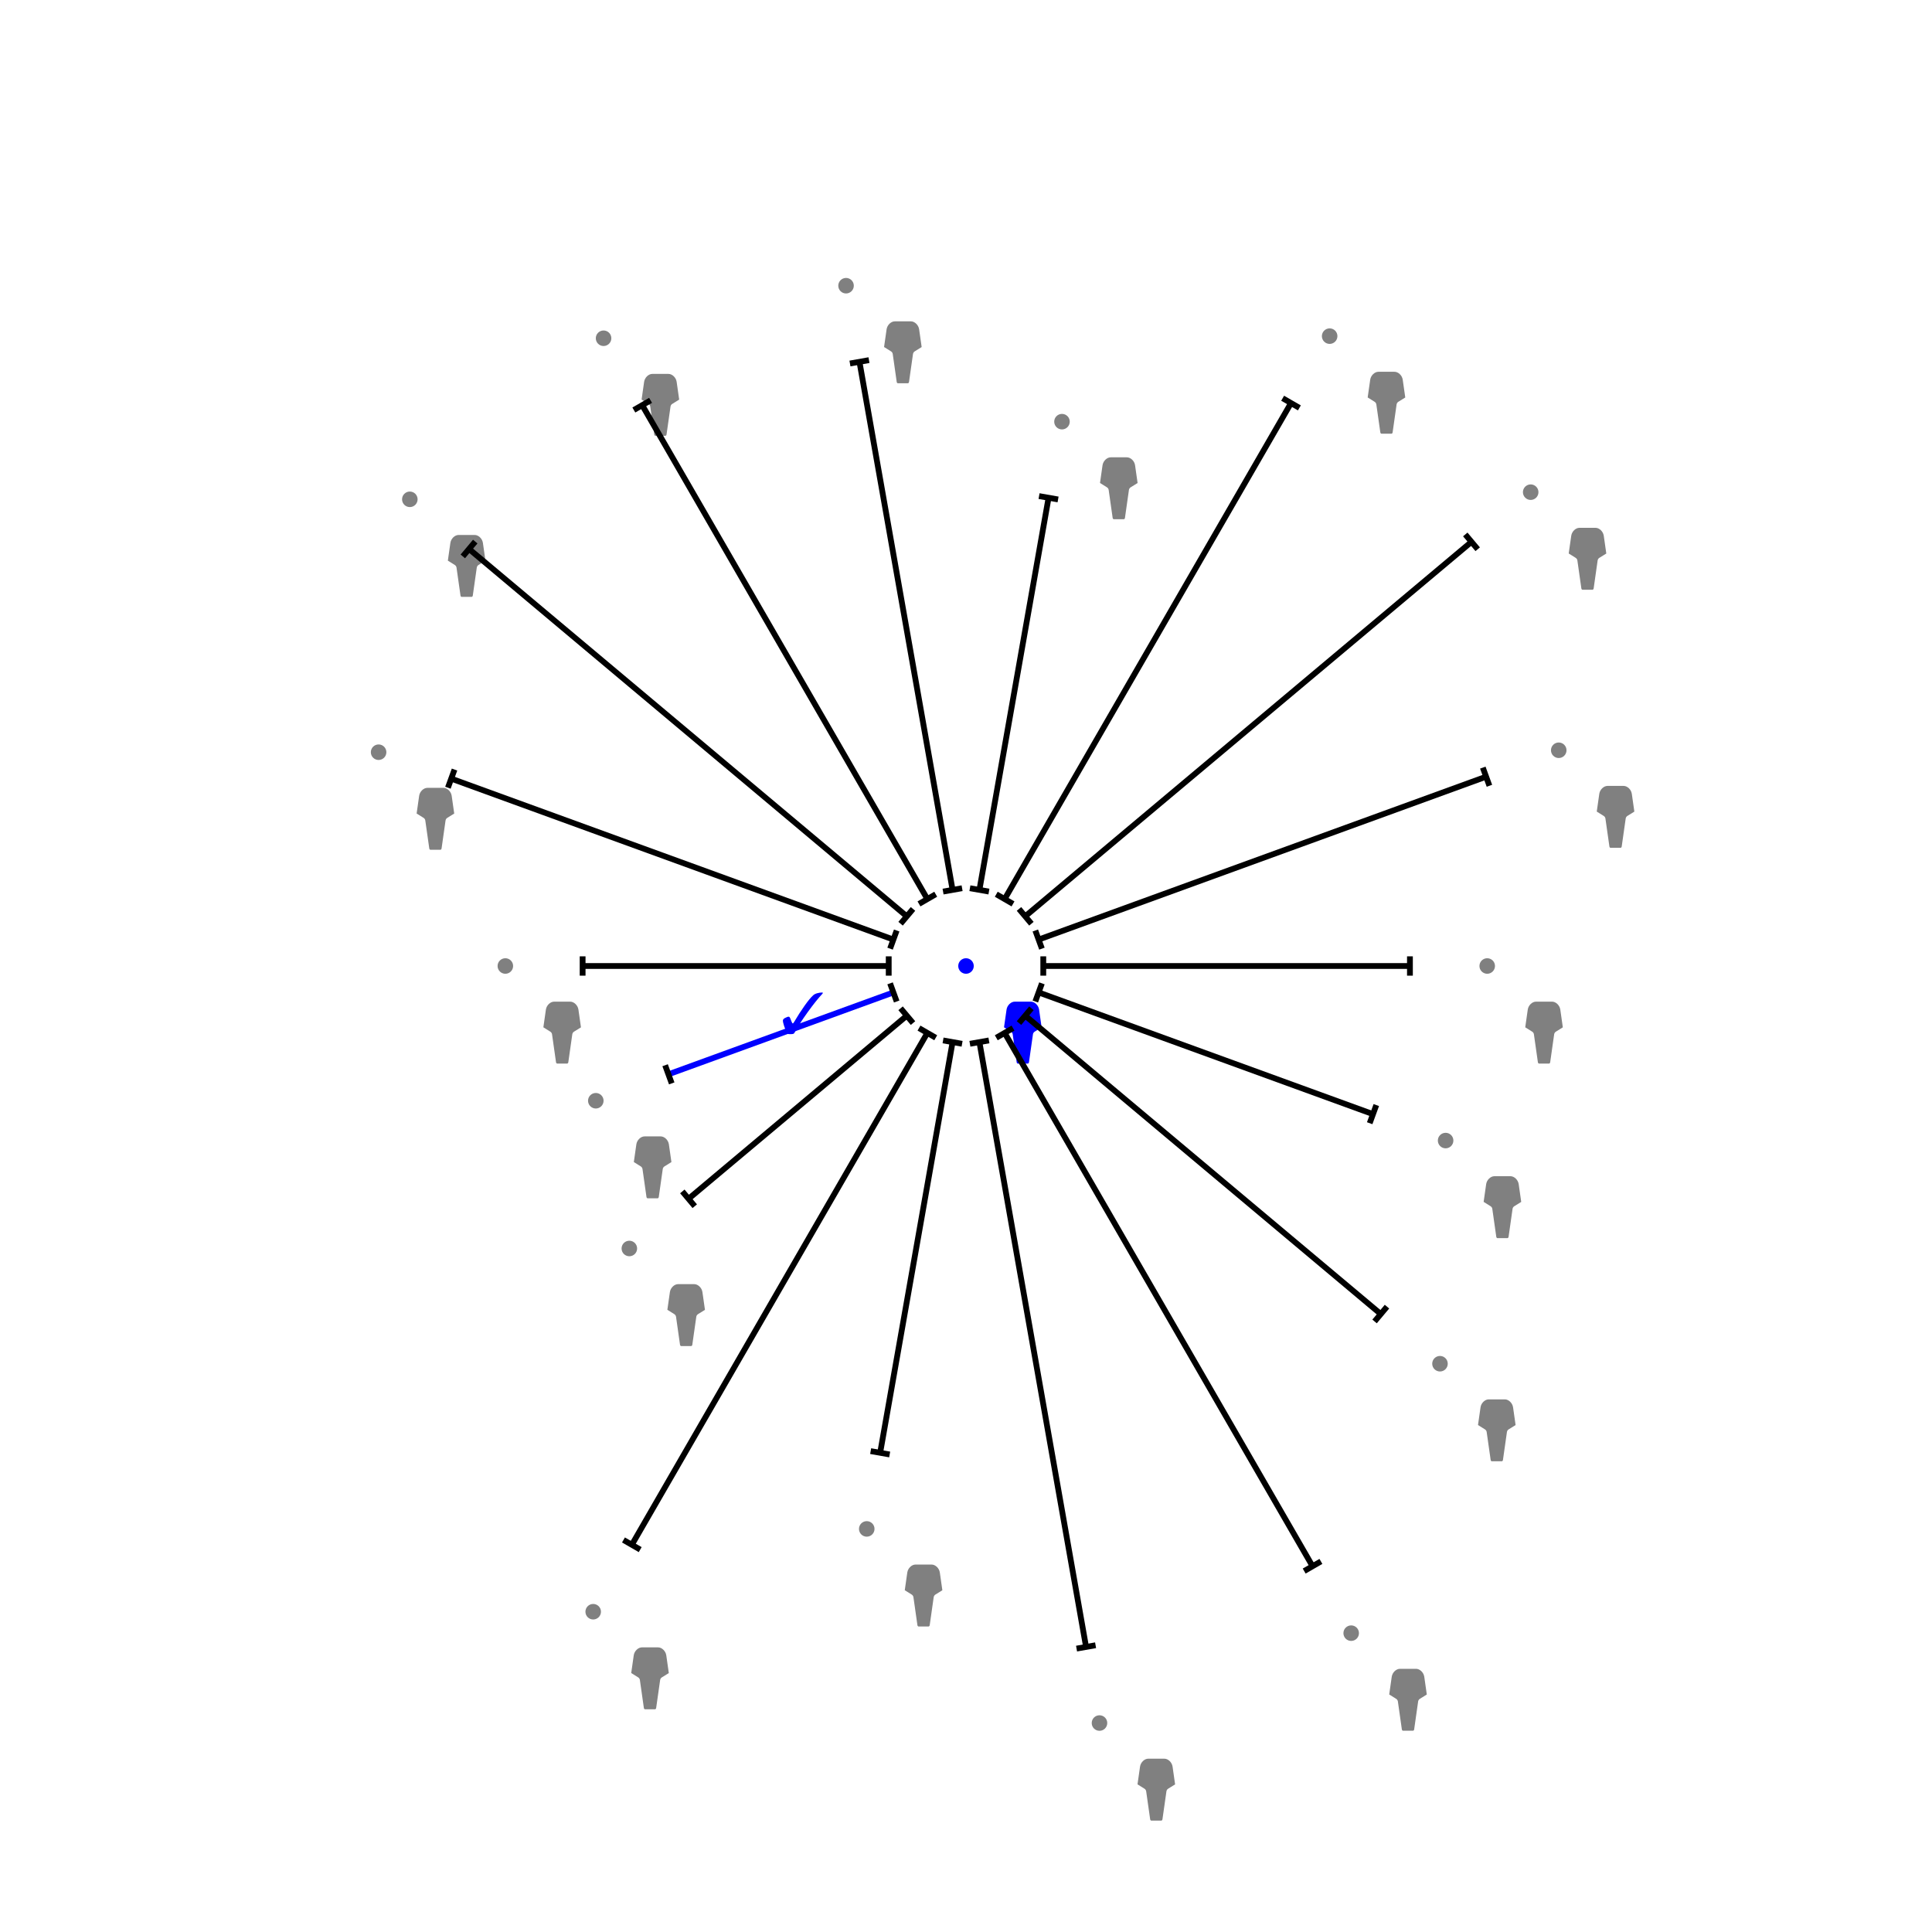
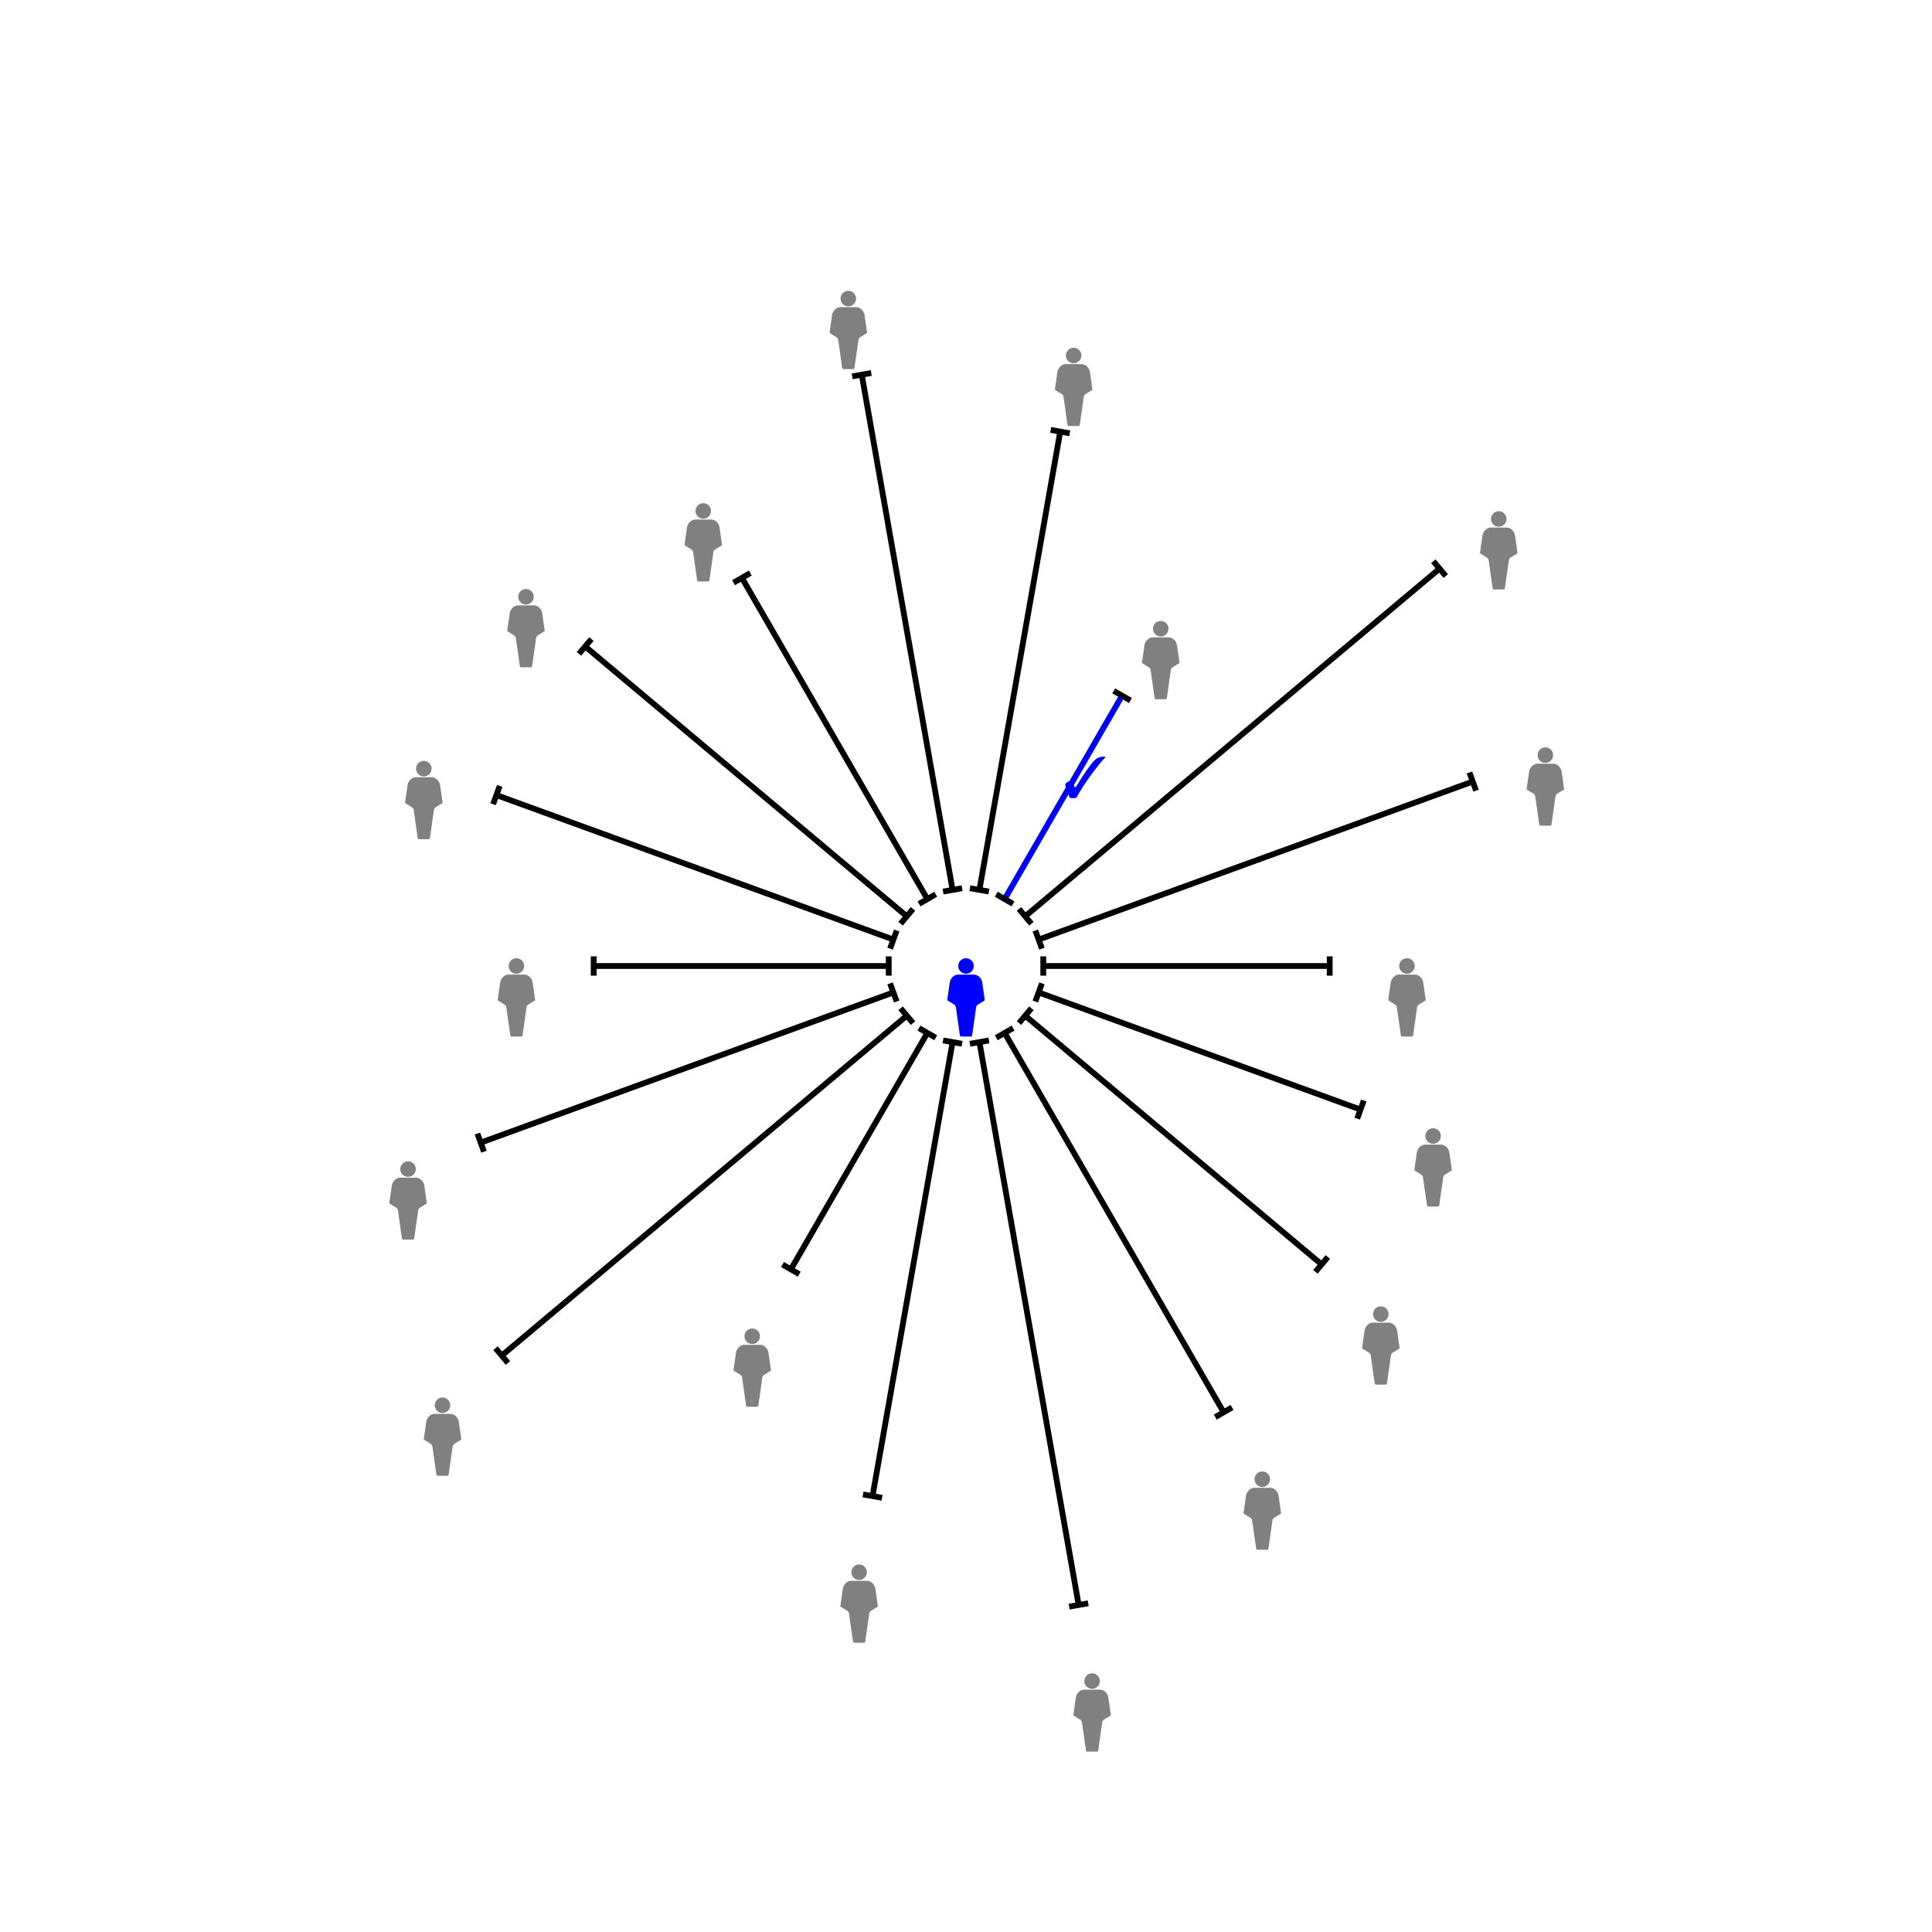
<svg xmlns="http://www.w3.org/2000/svg" baseProfile="full" height="500px" version="1.1" width="500px">
  <defs>
    <marker id="start_arrow" markerHeight="6" markerWidth="6" orient="auto" refX="3" refY="3">
      <path d="M6,0 L0,3 L6,6 Z" fill="black" />
    </marker>
    <marker id="end_arrow" markerHeight="6" markerWidth="6" orient="auto" refX="3" refY="3">
      <path d="M0,0 L6,3 L0,6 Z" fill="black" />
    </marker>
  </defs>
-   <g fill="blue" transform="translate(250,250) scale(0.1)">
-     <circle cx="0" cy="0" r="20.104" />
+   <g fill="blue" transform="translate(235.2963,243.0) scale(0.1)">
+     <circle cx="147.037" cy="70" r="20.104" />
    <path d="M98.402,158.679 L104.963,112.661 C106.644,101.598 116.398,92.253 126.261,92.253 H167.816 C177.678,92.253 187.431,101.599 189.114,112.661 L195.687,158.766 L177.734,169.911 C175.299,171.423 173.66,173.934 173.256,176.769 L162.956,249.147 C162.951,249.184 162.945,249.222 162.94,249.259 C162.697,251.122 161.041,252.485 160.27,252.485 H133.833 C133.062,252.485 131.406,251.123 131.163,249.259 C131.158,249.222 131.152,249.184 131.147,249.147 L120.845,176.769 C120.442,173.933 118.802,171.423 116.368,169.911 L98.402,158.679 Z" />
  </g>
-   <g fill="grey" transform="translate(384.8899,250.0) scale(0.1)">
-     <circle cx="0" cy="0" r="20.104" />
+   <g fill="grey" transform="translate(349.4198,243.0) scale(0.1)">
+     <circle cx="147.037" cy="70" r="20.104" />
    <path d="M98.402,158.679 L104.963,112.661 C106.644,101.598 116.398,92.253 126.261,92.253 H167.816 C177.678,92.253 187.431,101.599 189.114,112.661 L195.687,158.766 L177.734,169.911 C175.299,171.423 173.66,173.934 173.256,176.769 L162.956,249.147 C162.951,249.184 162.945,249.222 162.94,249.259 C162.697,251.122 161.041,252.485 160.27,252.485 H133.833 C133.062,252.485 131.406,251.123 131.163,249.259 C131.158,249.222 131.152,249.184 131.147,249.147 L120.845,176.769 C120.442,173.933 118.802,171.423 116.368,169.911 L98.402,158.679 Z" />
  </g>
-   <line stroke="black" stroke-width="1.5" x1="270.0" x2="364.89" y1="250.0" y2="250.0" />
+   <line stroke="black" stroke-width="1.5" x1="270.0" x2="344.124" y1="250.0" y2="250.0" />
  <line stroke="black" stroke-width="1.5" x1="270.0" x2="270.0" y1="252.5" y2="247.5" />
-   <line stroke="black" stroke-width="1.5" x1="364.89" x2="364.89" y1="252.5" y2="247.5" />
-   <g fill="grey" transform="translate(374.1232,295.1771) scale(0.1)">
-     <circle cx="0" cy="0" r="20.104" />
+   <line stroke="black" stroke-width="1.5" x1="344.124" x2="344.124" y1="252.5" y2="247.5" />
+   <g fill="grey" transform="translate(356.1836,286.9994) scale(0.1)">
+     <circle cx="147.037" cy="70" r="20.104" />
    <path d="M98.402,158.679 L104.963,112.661 C106.644,101.598 116.398,92.253 126.261,92.253 H167.816 C177.678,92.253 187.431,101.599 189.114,112.661 L195.687,158.766 L177.734,169.911 C175.299,171.423 173.66,173.934 173.256,176.769 L162.956,249.147 C162.951,249.184 162.945,249.222 162.94,249.259 C162.697,251.122 161.041,252.485 160.27,252.485 H133.833 C133.062,252.485 131.406,251.123 131.163,249.259 C131.158,249.222 131.152,249.184 131.147,249.147 L120.845,176.769 C120.442,173.933 118.802,171.423 116.368,169.911 L98.402,158.679 Z" />
  </g>
-   <line stroke="black" stroke-width="1.5" x1="268.794" x2="355.329" y1="256.84" y2="288.337" />
+   <line stroke="black" stroke-width="1.5" x1="268.794" x2="352.093" y1="256.84" y2="287.159" />
  <line stroke="black" stroke-width="1.5" x1="267.939" x2="269.649" y1="259.19" y2="254.491" />
-   <line stroke="black" stroke-width="1.5" x1="354.474" x2="356.184" y1="290.686" y2="285.988" />
-   <g fill="grey" transform="translate(372.666,352.929) scale(0.1)">
-     <circle cx="0" cy="0" r="20.104" />
+   <line stroke="black" stroke-width="1.5" x1="351.238" x2="352.948" y1="289.508" y2="284.81" />
+   <g fill="grey" transform="translate(342.653,333.0829) scale(0.1)">
+     <circle cx="147.037" cy="70" r="20.104" />
    <path d="M98.402,158.679 L104.963,112.661 C106.644,101.598 116.398,92.253 126.261,92.253 H167.816 C177.678,92.253 187.431,101.599 189.114,112.661 L195.687,158.766 L177.734,169.911 C175.299,171.423 173.66,173.934 173.256,176.769 L162.956,249.147 C162.951,249.184 162.945,249.222 162.94,249.259 C162.697,251.122 161.041,252.485 160.27,252.485 H133.833 C133.062,252.485 131.406,251.123 131.163,249.259 C131.158,249.222 131.152,249.184 131.147,249.147 L120.845,176.769 C120.442,173.933 118.802,171.423 116.368,169.911 L98.402,158.679 Z" />
  </g>
-   <line stroke="black" stroke-width="1.5" x1="265.321" x2="357.345" y1="262.856" y2="340.073" />
+   <line stroke="black" stroke-width="1.5" x1="265.321" x2="342.036" y1="262.856" y2="327.227" />
  <line stroke="black" stroke-width="1.5" x1="263.714" x2="266.928" y1="264.771" y2="260.941" />
-   <line stroke="black" stroke-width="1.5" x1="355.738" x2="358.952" y1="341.988" y2="338.158" />
-   <g fill="grey" transform="translate(349.6864,422.6619) scale(0.1)">
-     <circle cx="0" cy="0" r="20.104" />
+   <line stroke="black" stroke-width="1.5" x1="340.429" x2="343.643" y1="329.142" y2="325.312" />
+   <g fill="grey" transform="translate(311.9766,375.8141) scale(0.1)">
+     <circle cx="147.037" cy="70" r="20.104" />
    <path d="M98.402,158.679 L104.963,112.661 C106.644,101.598 116.398,92.253 126.261,92.253 H167.816 C177.678,92.253 187.431,101.599 189.114,112.661 L195.687,158.766 L177.734,169.911 C175.299,171.423 173.66,173.934 173.256,176.769 L162.956,249.147 C162.951,249.184 162.945,249.222 162.94,249.259 C162.697,251.122 161.041,252.485 160.27,252.485 H133.833 C133.062,252.485 131.406,251.123 131.163,249.259 C131.158,249.222 131.152,249.184 131.147,249.147 L120.845,176.769 C120.442,173.933 118.802,171.423 116.368,169.911 L98.402,158.679 Z" />
  </g>
-   <line stroke="black" stroke-width="1.5" x1="260.0" x2="339.686" y1="267.321" y2="405.341" />
+   <line stroke="black" stroke-width="1.5" x1="260.0" x2="316.68" y1="267.321" y2="365.494" />
  <line stroke="black" stroke-width="1.5" x1="257.835" x2="262.165" y1="268.571" y2="266.071" />
-   <line stroke="black" stroke-width="1.5" x1="337.521" x2="341.851" y1="406.591" y2="404.091" />
-   <g fill="grey" transform="translate(284.5461,445.9206) scale(0.1)">
-     <circle cx="0" cy="0" r="20.104" />
+   <line stroke="black" stroke-width="1.5" x1="314.515" x2="318.845" y1="366.744" y2="364.244" />
+   <g fill="grey" transform="translate(267.927,428.0581) scale(0.1)">
+     <circle cx="147.037" cy="70" r="20.104" />
    <path d="M98.402,158.679 L104.963,112.661 C106.644,101.598 116.398,92.253 126.261,92.253 H167.816 C177.678,92.253 187.431,101.599 189.114,112.661 L195.687,158.766 L177.734,169.911 C175.299,171.423 173.66,173.934 173.256,176.769 L162.956,249.147 C162.951,249.184 162.945,249.222 162.94,249.259 C162.697,251.122 161.041,252.485 160.27,252.485 H133.833 C133.062,252.485 131.406,251.123 131.163,249.259 C131.158,249.222 131.152,249.184 131.147,249.147 L120.845,176.769 C120.442,173.933 118.802,171.423 116.368,169.911 L98.402,158.679 Z" />
  </g>
-   <line stroke="black" stroke-width="1.5" x1="253.473" x2="281.073" y1="269.696" y2="426.224" />
+   <line stroke="black" stroke-width="1.5" x1="253.473" x2="279.158" y1="269.696" y2="415.362" />
  <line stroke="black" stroke-width="1.5" x1="251.011" x2="255.935" y1="270.13" y2="269.262" />
-   <line stroke="black" stroke-width="1.5" x1="278.611" x2="283.535" y1="426.659" y2="425.79" />
-   <g fill="grey" transform="translate(224.3128,395.6796) scale(0.1)">
-     <circle cx="0" cy="0" r="20.104" />
+   <line stroke="black" stroke-width="1.5" x1="276.696" x2="281.62" y1="415.796" y2="414.928" />
+   <g fill="grey" transform="translate(207.6326,399.8887) scale(0.1)">
+     <circle cx="147.037" cy="70" r="20.104" />
    <path d="M98.402,158.679 L104.963,112.661 C106.644,101.598 116.398,92.253 126.261,92.253 H167.816 C177.678,92.253 187.431,101.599 189.114,112.661 L195.687,158.766 L177.734,169.911 C175.299,171.423 173.66,173.934 173.256,176.769 L162.956,249.147 C162.951,249.184 162.945,249.222 162.94,249.259 C162.697,251.122 161.041,252.485 160.27,252.485 H133.833 C133.062,252.485 131.406,251.123 131.163,249.259 C131.158,249.222 131.152,249.184 131.147,249.147 L120.845,176.769 C120.442,173.933 118.802,171.423 116.368,169.911 L98.402,158.679 Z" />
  </g>
-   <line stroke="black" stroke-width="1.5" x1="246.527" x2="227.786" y1="269.696" y2="375.983" />
+   <line stroke="black" stroke-width="1.5" x1="246.527" x2="225.809" y1="269.696" y2="387.193" />
  <line stroke="black" stroke-width="1.5" x1="244.065" x2="248.989" y1="269.262" y2="270.13" />
-   <line stroke="black" stroke-width="1.5" x1="225.324" x2="230.248" y1="375.549" y2="376.418" />
-   <g fill="grey" transform="translate(153.5185,417.1109) scale(0.1)">
-     <circle cx="0" cy="0" r="20.104" />
+   <line stroke="black" stroke-width="1.5" x1="223.347" x2="228.271" y1="386.758" y2="387.627" />
+   <g fill="grey" transform="translate(179.9722,338.8242) scale(0.1)">
+     <circle cx="147.037" cy="70" r="20.104" />
    <path d="M98.402,158.679 L104.963,112.661 C106.644,101.598 116.398,92.253 126.261,92.253 H167.816 C177.678,92.253 187.431,101.599 189.114,112.661 L195.687,158.766 L177.734,169.911 C175.299,171.423 173.66,173.934 173.256,176.769 L162.956,249.147 C162.951,249.184 162.945,249.222 162.94,249.259 C162.697,251.122 161.041,252.485 160.27,252.485 H133.833 C133.062,252.485 131.406,251.123 131.163,249.259 C131.158,249.222 131.152,249.184 131.147,249.147 L120.845,176.769 C120.442,173.933 118.802,171.423 116.368,169.911 L98.402,158.679 Z" />
  </g>
-   <line stroke="black" stroke-width="1.5" x1="240.0" x2="163.518" y1="267.321" y2="399.79" />
+   <line stroke="black" stroke-width="1.5" x1="240.0" x2="204.676" y1="267.321" y2="328.504" />
  <line stroke="black" stroke-width="1.5" x1="237.835" x2="242.165" y1="266.071" y2="268.571" />
-   <line stroke="black" stroke-width="1.5" x1="161.353" x2="165.684" y1="398.54" y2="401.04" />
-   <g fill="grey" transform="translate(162.8734,323.1079) scale(0.1)">
-     <circle cx="0" cy="0" r="20.104" />
+   <line stroke="black" stroke-width="1.5" x1="202.511" x2="206.841" y1="327.254" y2="329.754" />
+   <g fill="grey" transform="translate(99.82007,356.6781) scale(0.1)">
+     <circle cx="147.037" cy="70" r="20.104" />
    <path d="M98.402,158.679 L104.963,112.661 C106.644,101.598 116.398,92.253 126.261,92.253 H167.816 C177.678,92.253 187.431,101.599 189.114,112.661 L195.687,158.766 L177.734,169.911 C175.299,171.423 173.66,173.934 173.256,176.769 L162.956,249.147 C162.951,249.184 162.945,249.222 162.94,249.259 C162.697,251.122 161.041,252.485 160.27,252.485 H133.833 C133.062,252.485 131.406,251.123 131.163,249.259 C131.158,249.222 131.152,249.184 131.147,249.147 L120.845,176.769 C120.442,173.933 118.802,171.423 116.368,169.911 L98.402,158.679 Z" />
  </g>
-   <line stroke="black" stroke-width="1.5" x1="234.679" x2="178.194" y1="262.856" y2="310.252" />
+   <line stroke="black" stroke-width="1.5" x1="234.679" x2="129.845" y1="262.856" y2="350.822" />
  <line stroke="black" stroke-width="1.5" x1="233.072" x2="236.286" y1="260.941" y2="264.771" />
-   <line stroke="black" stroke-width="1.5" x1="176.587" x2="179.801" y1="308.337" y2="312.167" />
-   <g fill="grey" transform="translate(154.1942,284.8705) scale(0.1)">
-     <circle cx="0" cy="0" r="20.104" />
+   <line stroke="black" stroke-width="1.5" x1="128.238" x2="131.452" y1="348.907" y2="352.737" />
+   <g fill="grey" transform="translate(90.90074,295.5557) scale(0.1)">
+     <circle cx="147.037" cy="70" r="20.104" />
    <path d="M98.402,158.679 L104.963,112.661 C106.644,101.598 116.398,92.253 126.261,92.253 H167.816 C177.678,92.253 187.431,101.599 189.114,112.661 L195.687,158.766 L177.734,169.911 C175.299,171.423 173.66,173.934 173.256,176.769 L162.956,249.147 C162.951,249.184 162.945,249.222 162.94,249.259 C162.697,251.122 161.041,252.485 160.27,252.485 H133.833 C133.062,252.485 131.406,251.123 131.163,249.259 C131.158,249.222 131.152,249.184 131.147,249.147 L120.845,176.769 C120.442,173.933 118.802,171.423 116.368,169.911 L98.402,158.679 Z" />
  </g>
-   <line stroke="blue" stroke-width="1.5" x1="231.206" x2="172.988" y1="256.84" y2="278.03" />
+   <line stroke="black" stroke-width="1.5" x1="231.206" x2="124.398" y1="256.84" y2="295.715" />
  <line stroke="black" stroke-width="1.5" x1="230.351" x2="232.061" y1="254.491" y2="259.19" />
-   <line stroke="black" stroke-width="1.5" x1="172.133" x2="173.843" y1="275.681" y2="280.379" />
-   <g fill="grey" transform="translate(130.7833,250) scale(0.1)">
-     <circle cx="0" cy="0" r="20.104" />
+   <line stroke="black" stroke-width="1.5" x1="123.543" x2="125.253" y1="293.366" y2="298.065" />
+   <g fill="grey" transform="translate(118.9432,243) scale(0.1)">
+     <circle cx="147.037" cy="70" r="20.104" />
    <path d="M98.402,158.679 L104.963,112.661 C106.644,101.598 116.398,92.253 126.261,92.253 H167.816 C177.678,92.253 187.431,101.599 189.114,112.661 L195.687,158.766 L177.734,169.911 C175.299,171.423 173.66,173.934 173.256,176.769 L162.956,249.147 C162.951,249.184 162.945,249.222 162.94,249.259 C162.697,251.122 161.041,252.485 160.27,252.485 H133.833 C133.062,252.485 131.406,251.123 131.163,249.259 C131.158,249.222 131.152,249.184 131.147,249.147 L120.845,176.769 C120.442,173.933 118.802,171.423 116.368,169.911 L98.402,158.679 Z" />
  </g>
-   <line stroke="black" stroke-width="1.5" x1="230.0" x2="150.783" y1="250.0" y2="250" />
+   <line stroke="black" stroke-width="1.5" x1="230.0" x2="153.647" y1="250.0" y2="250" />
  <line stroke="black" stroke-width="1.5" x1="230.0" x2="230.0" y1="247.5" y2="252.5" />
-   <line stroke="black" stroke-width="1.5" x1="150.783" x2="150.783" y1="247.5" y2="252.5" />
-   <g fill="grey" transform="translate(97.98251,194.6702) scale(0.1)">
-     <circle cx="0" cy="0" r="20.104" />
+   <line stroke="black" stroke-width="1.5" x1="153.647" x2="153.647" y1="247.5" y2="252.5" />
+   <g fill="grey" transform="translate(94.97589,191.9275) scale(0.1)">
+     <circle cx="147.037" cy="70" r="20.104" />
    <path d="M98.402,158.679 L104.963,112.661 C106.644,101.598 116.398,92.253 126.261,92.253 H167.816 C177.678,92.253 187.431,101.599 189.114,112.661 L195.687,158.766 L177.734,169.911 C175.299,171.423 173.66,173.934 173.256,176.769 L162.956,249.147 C162.951,249.184 162.945,249.222 162.94,249.259 C162.697,251.122 161.041,252.485 160.27,252.485 H133.833 C133.062,252.485 131.406,251.123 131.163,249.259 C131.158,249.222 131.152,249.184 131.147,249.147 L120.845,176.769 C120.442,173.933 118.802,171.423 116.368,169.911 L98.402,158.679 Z" />
  </g>
-   <line stroke="black" stroke-width="1.5" x1="231.206" x2="116.776" y1="243.16" y2="201.511" />
+   <line stroke="black" stroke-width="1.5" x1="231.206" x2="128.473" y1="243.16" y2="205.768" />
  <line stroke="black" stroke-width="1.5" x1="232.061" x2="230.351" y1="240.81" y2="245.509" />
-   <line stroke="black" stroke-width="1.5" x1="117.631" x2="115.921" y1="199.161" y2="203.86" />
-   <g fill="grey" transform="translate(106.0629,129.2224) scale(0.1)">
-     <circle cx="0" cy="0" r="20.104" />
+   <line stroke="black" stroke-width="1.5" x1="129.328" x2="127.618" y1="203.419" y2="208.117" />
+   <g fill="grey" transform="translate(121.4175,147.4444) scale(0.1)">
+     <circle cx="147.037" cy="70" r="20.104" />
    <path d="M98.402,158.679 L104.963,112.661 C106.644,101.598 116.398,92.253 126.261,92.253 H167.816 C177.678,92.253 187.431,101.599 189.114,112.661 L195.687,158.766 L177.734,169.911 C175.299,171.423 173.66,173.934 173.256,176.769 L162.956,249.147 C162.951,249.184 162.945,249.222 162.94,249.259 C162.697,251.122 161.041,252.485 160.27,252.485 H133.833 C133.062,252.485 131.406,251.123 131.163,249.259 C131.158,249.222 131.152,249.184 131.147,249.147 L120.845,176.769 C120.442,173.933 118.802,171.423 116.368,169.911 L98.402,158.679 Z" />
  </g>
-   <line stroke="black" stroke-width="1.5" x1="234.679" x2="121.384" y1="237.144" y2="142.078" />
+   <line stroke="black" stroke-width="1.5" x1="234.679" x2="151.442" y1="237.144" y2="167.3" />
  <line stroke="black" stroke-width="1.5" x1="236.286" x2="233.072" y1="235.229" y2="239.059" />
-   <line stroke="black" stroke-width="1.5" x1="122.991" x2="119.777" y1="140.163" y2="143.993" />
-   <g fill="grey" transform="translate(156.2032,87.53926) scale(0.1)">
-     <circle cx="0" cy="0" r="20.104" />
+   <line stroke="black" stroke-width="1.5" x1="153.049" x2="149.835" y1="165.385" y2="169.215" />
+   <g fill="grey" transform="translate(167.3025,125.2313) scale(0.1)">
+     <circle cx="147.037" cy="70" r="20.104" />
    <path d="M98.402,158.679 L104.963,112.661 C106.644,101.598 116.398,92.253 126.261,92.253 H167.816 C177.678,92.253 187.431,101.599 189.114,112.661 L195.687,158.766 L177.734,169.911 C175.299,171.423 173.66,173.934 173.256,176.769 L162.956,249.147 C162.951,249.184 162.945,249.222 162.94,249.259 C162.697,251.122 161.041,252.485 160.27,252.485 H133.833 C133.062,252.485 131.406,251.123 131.163,249.259 C131.158,249.222 131.152,249.184 131.147,249.147 L120.845,176.769 C120.442,173.933 118.802,171.423 116.368,169.911 L98.402,158.679 Z" />
  </g>
-   <line stroke="black" stroke-width="1.5" x1="240.0" x2="166.203" y1="232.679" y2="104.86" />
+   <line stroke="black" stroke-width="1.5" x1="240.0" x2="192.006" y1="232.679" y2="149.552" />
  <line stroke="black" stroke-width="1.5" x1="242.165" x2="237.835" y1="231.429" y2="233.929" />
-   <line stroke="black" stroke-width="1.5" x1="168.368" x2="164.038" y1="103.61" y2="106.11" />
-   <g fill="grey" transform="translate(218.9558,73.93977) scale(0.1)">
-     <circle cx="0" cy="0" r="20.104" />
+   <line stroke="black" stroke-width="1.5" x1="194.171" x2="189.841" y1="148.302" y2="150.802" />
+   <g fill="grey" transform="translate(204.8401,70.2743) scale(0.1)">
+     <circle cx="147.037" cy="70" r="20.104" />
    <path d="M98.402,158.679 L104.963,112.661 C106.644,101.598 116.398,92.253 126.261,92.253 H167.816 C177.678,92.253 187.431,101.599 189.114,112.661 L195.687,158.766 L177.734,169.911 C175.299,171.423 173.66,173.934 173.256,176.769 L162.956,249.147 C162.951,249.184 162.945,249.222 162.94,249.259 C162.697,251.122 161.041,252.485 160.27,252.485 H133.833 C133.062,252.485 131.406,251.123 131.163,249.259 C131.158,249.222 131.152,249.184 131.147,249.147 L120.845,176.769 C120.442,173.933 118.802,171.423 116.368,169.911 L98.402,158.679 Z" />
  </g>
-   <line stroke="black" stroke-width="1.5" x1="246.527" x2="222.429" y1="230.304" y2="93.636" />
+   <line stroke="black" stroke-width="1.5" x1="246.527" x2="223.017" y1="230.304" y2="96.97" />
  <line stroke="black" stroke-width="1.5" x1="248.989" x2="244.065" y1="229.87" y2="230.738" />
-   <line stroke="black" stroke-width="1.5" x1="224.891" x2="219.967" y1="93.202" y2="94.07" />
-   <g fill="grey" transform="translate(274.8399,109.1256) scale(0.1)">
-     <circle cx="0" cy="0" r="20.104" />
+   <line stroke="black" stroke-width="1.5" x1="225.479" x2="220.555" y1="96.536" y2="97.405" />
+   <g fill="grey" transform="translate(263.1549,85.00585) scale(0.1)">
+     <circle cx="147.037" cy="70" r="20.104" />
    <path d="M98.402,158.679 L104.963,112.661 C106.644,101.598 116.398,92.253 126.261,92.253 H167.816 C177.678,92.253 187.431,101.599 189.114,112.661 L195.687,158.766 L177.734,169.911 C175.299,171.423 173.66,173.934 173.256,176.769 L162.956,249.147 C162.951,249.184 162.945,249.222 162.94,249.259 C162.697,251.122 161.041,252.485 160.27,252.485 H133.833 C133.062,252.485 131.406,251.123 131.163,249.259 C131.158,249.222 131.152,249.184 131.147,249.147 L120.845,176.769 C120.442,173.933 118.802,171.423 116.368,169.911 L98.402,158.679 Z" />
  </g>
-   <line stroke="black" stroke-width="1.5" x1="253.473" x2="271.367" y1="230.304" y2="128.822" />
+   <line stroke="black" stroke-width="1.5" x1="253.473" x2="274.386" y1="230.304" y2="111.702" />
  <line stroke="black" stroke-width="1.5" x1="255.935" x2="251.011" y1="230.738" y2="229.87" />
-   <line stroke="black" stroke-width="1.5" x1="273.829" x2="268.905" y1="129.256" y2="128.388" />
-   <g fill="grey" transform="translate(344.1127,86.99198) scale(0.1)">
-     <circle cx="0" cy="0" r="20.104" />
+   <line stroke="black" stroke-width="1.5" x1="276.848" x2="271.924" y1="112.136" y2="111.268" />
+   <g fill="grey" transform="translate(285.6902,155.7152) scale(0.1)">
+     <circle cx="147.037" cy="70" r="20.104" />
    <path d="M98.402,158.679 L104.963,112.661 C106.644,101.598 116.398,92.253 126.261,92.253 H167.816 C177.678,92.253 187.431,101.599 189.114,112.661 L195.687,158.766 L177.734,169.911 C175.299,171.423 173.66,173.934 173.256,176.769 L162.956,249.147 C162.951,249.184 162.945,249.222 162.94,249.259 C162.697,251.122 161.041,252.485 160.27,252.485 H133.833 C133.062,252.485 131.406,251.123 131.163,249.259 C131.158,249.222 131.152,249.184 131.147,249.147 L120.845,176.769 C120.442,173.933 118.802,171.423 116.368,169.911 L98.402,158.679 Z" />
  </g>
-   <line stroke="black" stroke-width="1.5" x1="260.0" x2="334.113" y1="232.679" y2="104.312" />
+   <line stroke="blue" stroke-width="1.5" x1="260.0" x2="290.394" y1="232.679" y2="180.036" />
  <line stroke="black" stroke-width="1.5" x1="262.165" x2="257.835" y1="233.929" y2="231.429" />
-   <line stroke="black" stroke-width="1.5" x1="336.278" x2="331.948" y1="105.562" y2="103.062" />
-   <g fill="grey" transform="translate(396.1402,127.3738) scale(0.1)">
-     <circle cx="0" cy="0" r="20.104" />
+   <line stroke="black" stroke-width="1.5" x1="292.559" x2="288.229" y1="181.286" y2="178.786" />
+   <g fill="grey" transform="translate(373.1729,127.3078) scale(0.1)">
+     <circle cx="147.037" cy="70" r="20.104" />
    <path d="M98.402,158.679 L104.963,112.661 C106.644,101.598 116.398,92.253 126.261,92.253 H167.816 C177.678,92.253 187.431,101.599 189.114,112.661 L195.687,158.766 L177.734,169.911 C175.299,171.423 173.66,173.934 173.256,176.769 L162.956,249.147 C162.951,249.184 162.945,249.222 162.94,249.259 C162.697,251.122 161.041,252.485 160.27,252.485 H133.833 C133.062,252.485 131.406,251.123 131.163,249.259 C131.158,249.222 131.152,249.184 131.147,249.147 L120.845,176.769 C120.442,173.933 118.802,171.423 116.368,169.911 L98.402,158.679 Z" />
  </g>
-   <line stroke="black" stroke-width="1.5" x1="265.321" x2="380.819" y1="237.144" y2="140.23" />
+   <line stroke="black" stroke-width="1.5" x1="265.321" x2="372.556" y1="237.144" y2="147.164" />
  <line stroke="black" stroke-width="1.5" x1="266.928" x2="263.714" y1="239.059" y2="235.229" />
-   <line stroke="black" stroke-width="1.5" x1="382.426" x2="379.212" y1="142.145" y2="138.314" />
-   <g fill="grey" transform="translate(403.4,194.167) scale(0.1)">
-     <circle cx="0" cy="0" r="20.104" />
+   <line stroke="black" stroke-width="1.5" x1="374.163" x2="370.949" y1="149.079" y2="145.248" />
+   <g fill="grey" transform="translate(385.2355,188.4266) scale(0.1)">
+     <circle cx="147.037" cy="70" r="20.104" />
    <path d="M98.402,158.679 L104.963,112.661 C106.644,101.598 116.398,92.253 126.261,92.253 H167.816 C177.678,92.253 187.431,101.599 189.114,112.661 L195.687,158.766 L177.734,169.911 C175.299,171.423 173.66,173.934 173.256,176.769 L162.956,249.147 C162.951,249.184 162.945,249.222 162.94,249.259 C162.697,251.122 161.041,252.485 160.27,252.485 H133.833 C133.062,252.485 131.406,251.123 131.163,249.259 C131.158,249.222 131.152,249.184 131.147,249.147 L120.845,176.769 C120.442,173.933 118.802,171.423 116.368,169.911 L98.402,158.679 Z" />
  </g>
-   <line stroke="black" stroke-width="1.5" x1="268.794" x2="384.606" y1="243.16" y2="201.007" />
+   <line stroke="black" stroke-width="1.5" x1="268.794" x2="381.145" y1="243.16" y2="202.267" />
  <line stroke="black" stroke-width="1.5" x1="269.649" x2="267.939" y1="245.509" y2="240.81" />
-   <line stroke="black" stroke-width="1.5" x1="385.461" x2="383.751" y1="203.357" y2="198.658" />
-   <text fill="blue" font-size="15px" font-weight="bold" x="202.097" y="267.435">✓</text>
+   <line stroke="black" stroke-width="1.5" x1="382" x2="380.29" y1="204.616" y2="199.918" />
+   <text fill="blue" font-size="15px" font-weight="bold" x="275.197" y="206.358">✓</text>
</svg>
